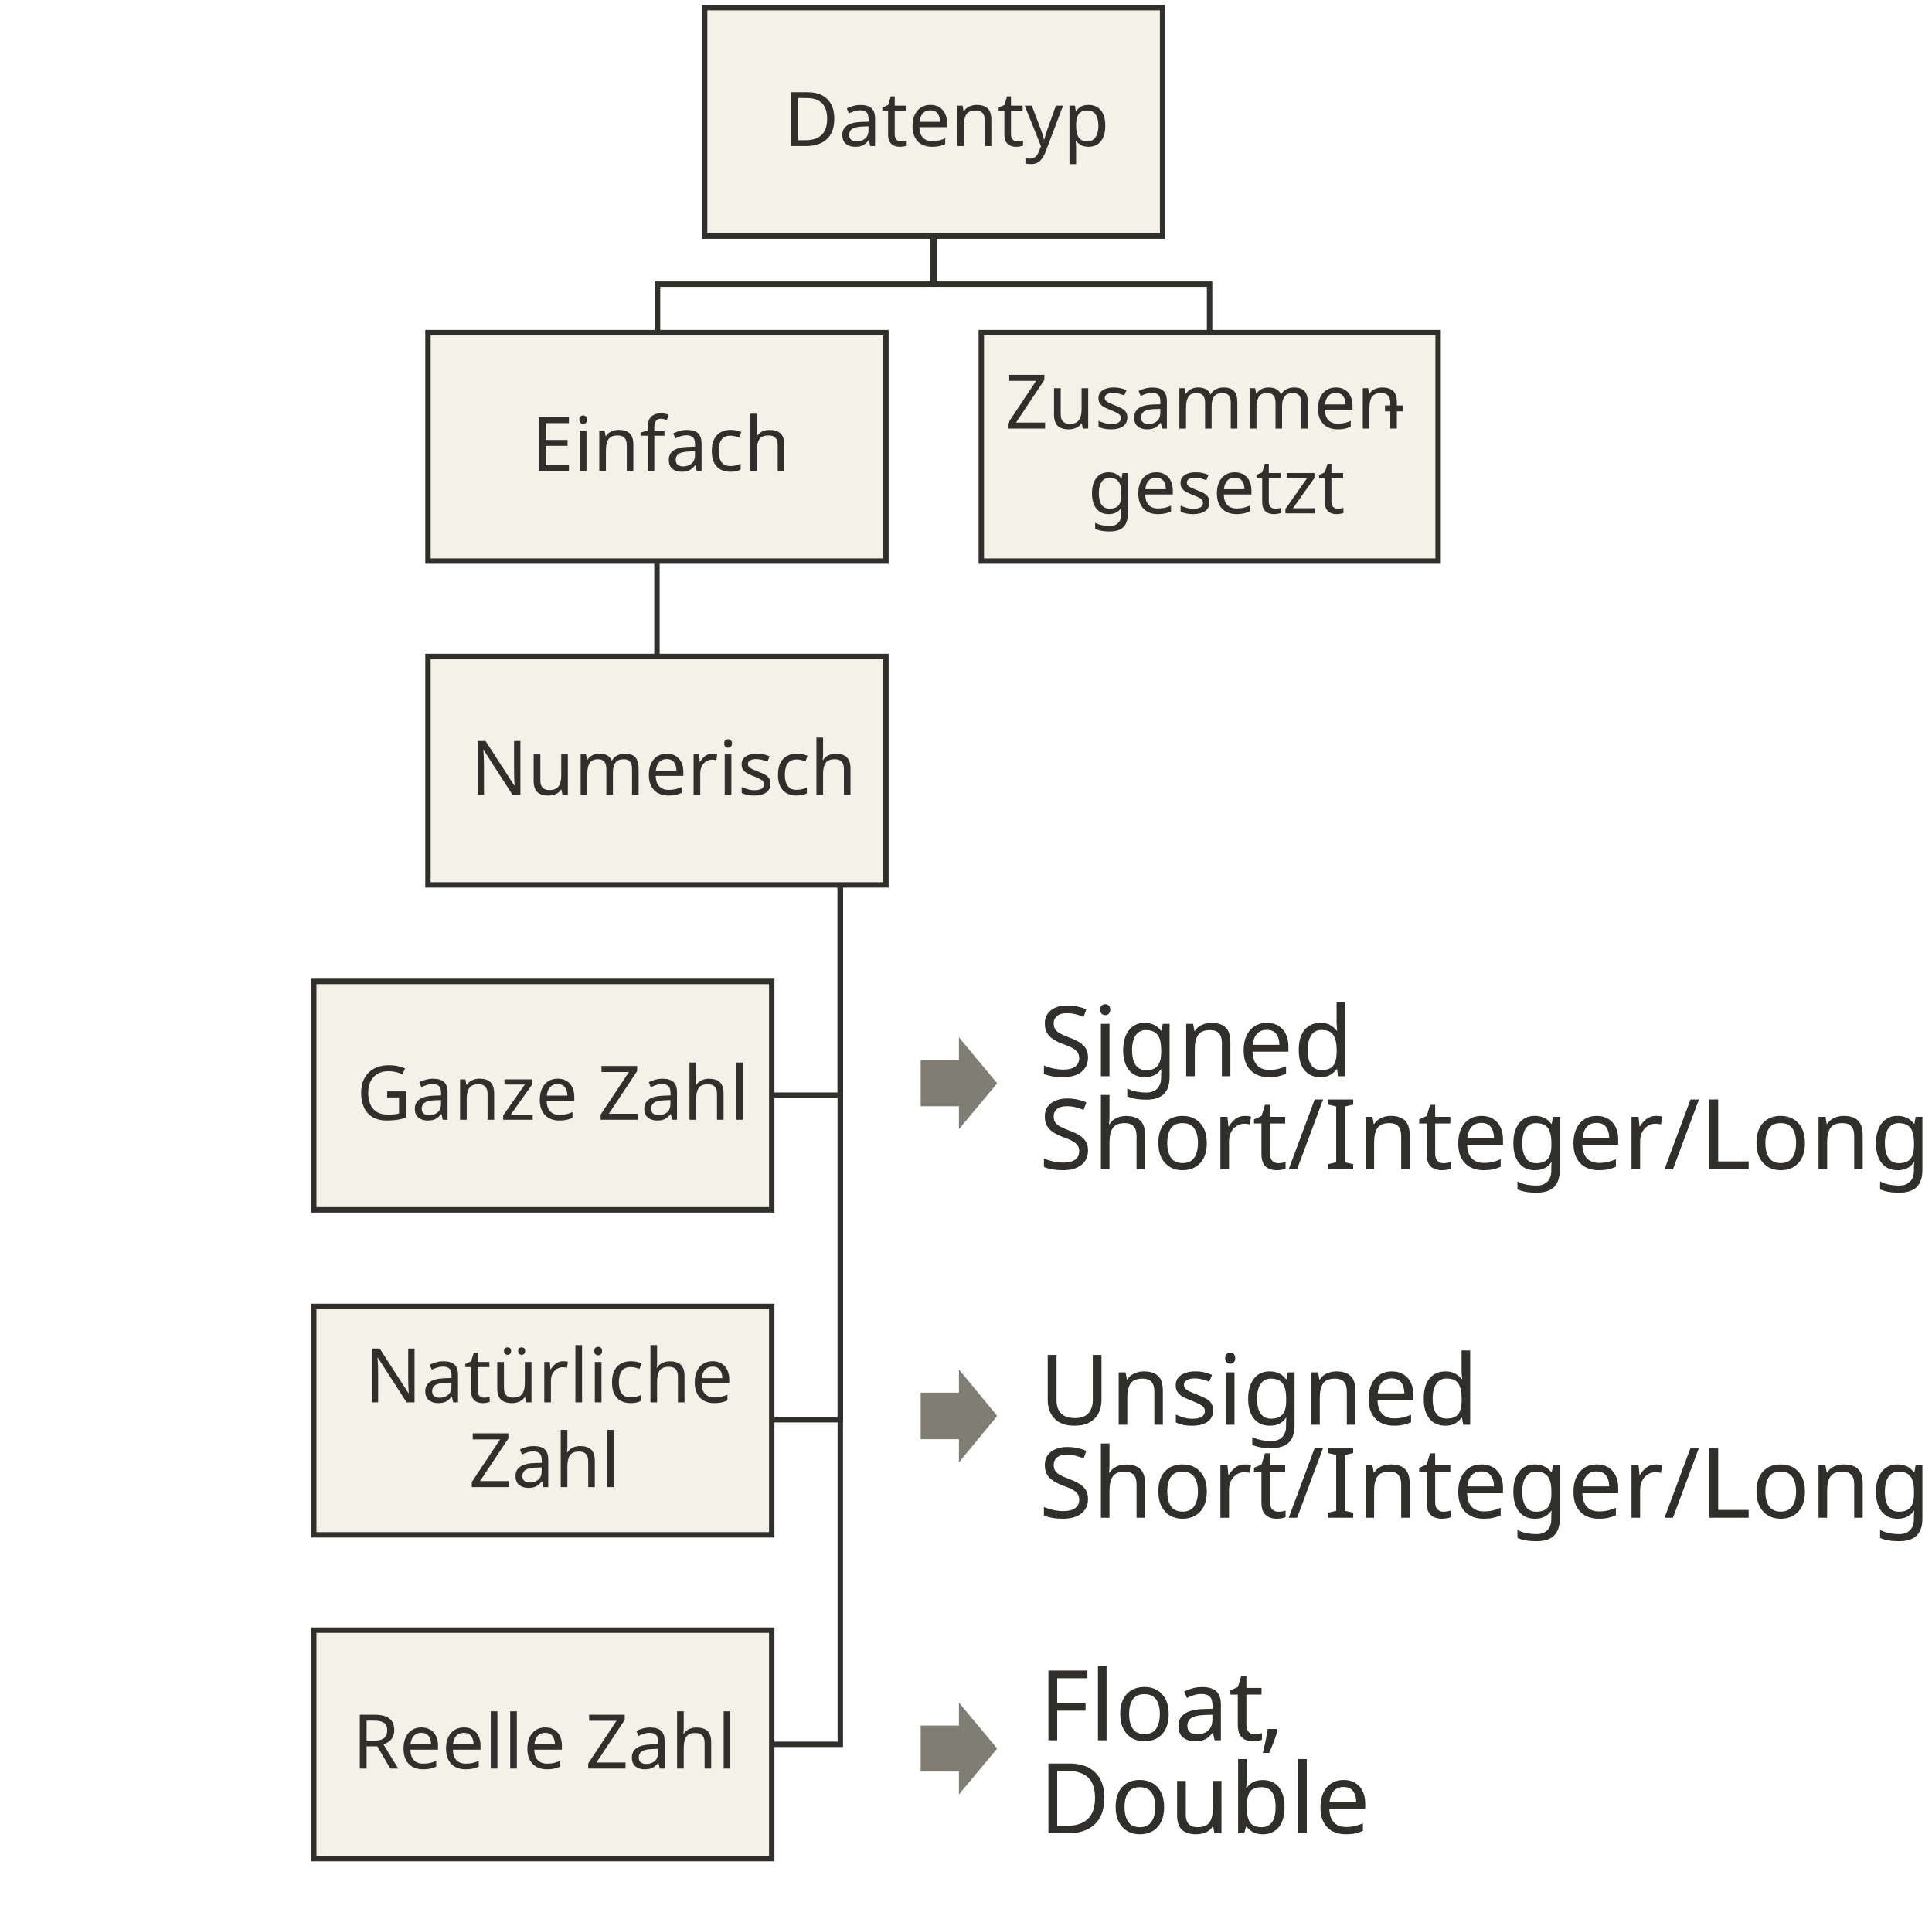
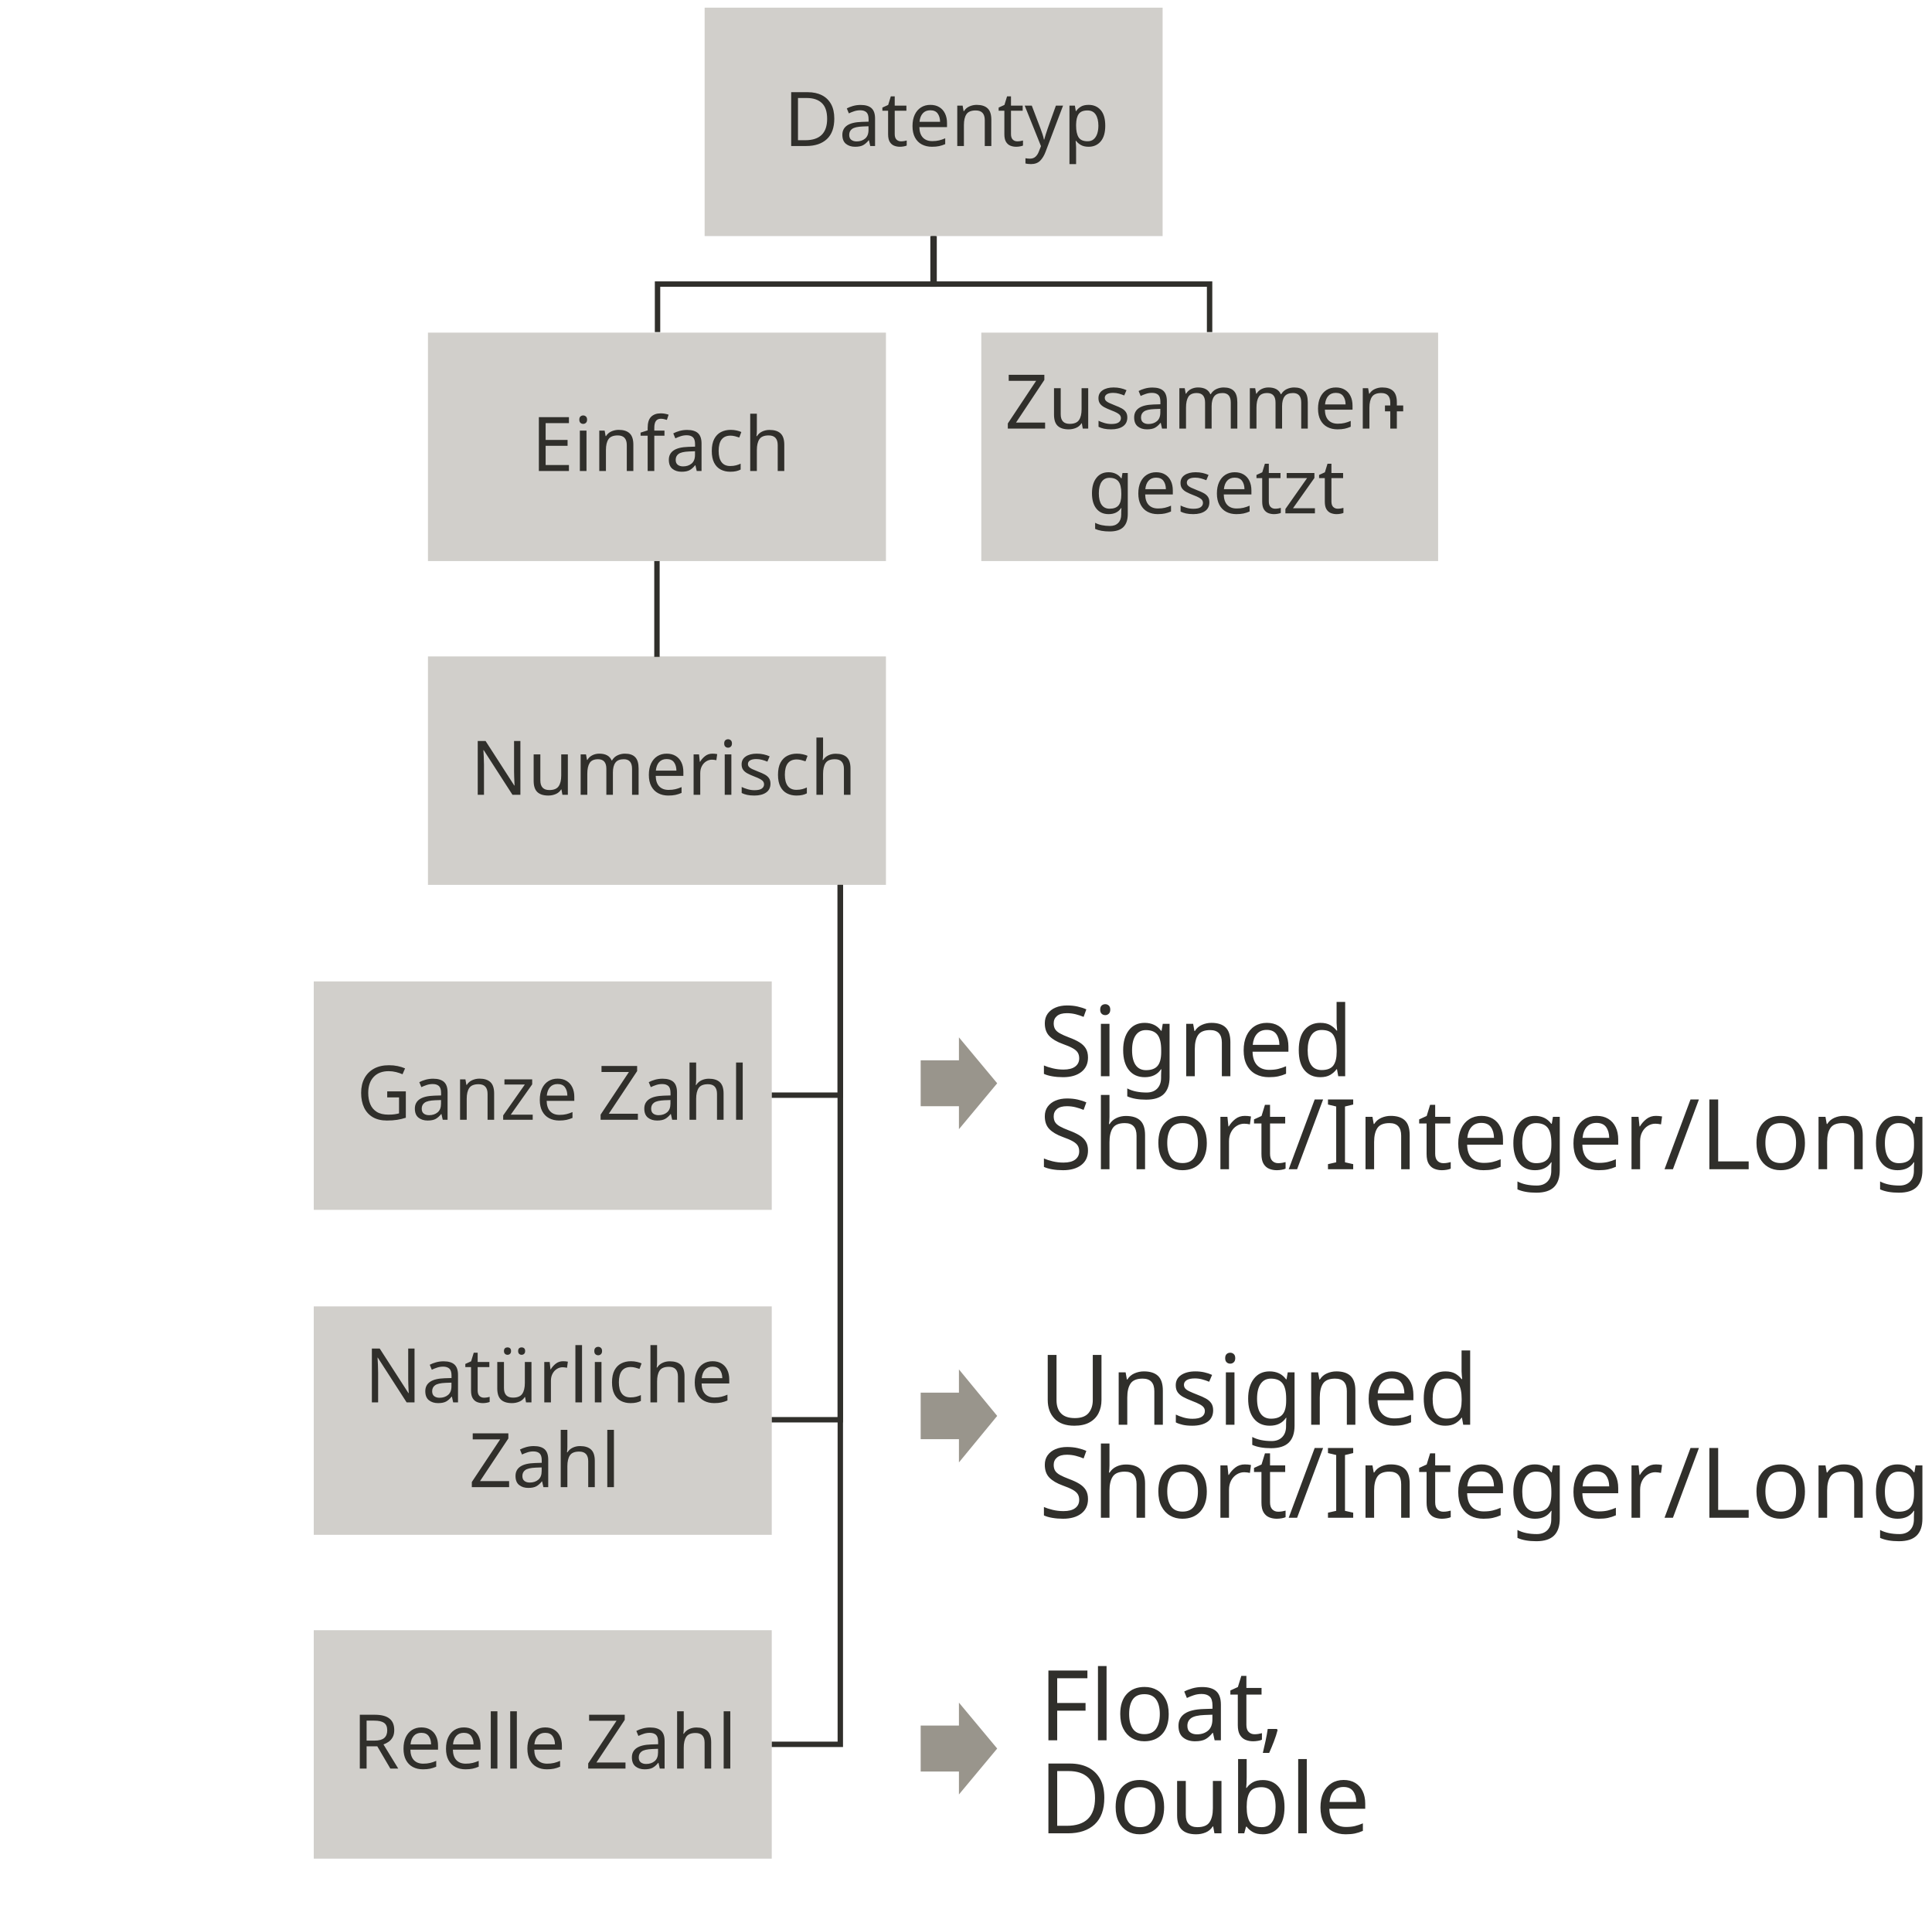
<svg xmlns="http://www.w3.org/2000/svg" width="1641" height="1627" xml:space="preserve" overflow="hidden">
  <g transform="translate(-1677 -151)">
    <g>
      <path d="M2469.5 351.5 2469.5 392.267 2704.4 392.267 2704.4 433.034" stroke="var(--ink, #302F2B)" stroke-width="4.583" stroke-linecap="butt" stroke-linejoin="miter" stroke-miterlimit="8" stroke-opacity="1" fill="none" fill-rule="evenodd" />
      <path d="M2390.74 902.5 2390.74 1632.42 2332.5 1632.42" stroke="var(--ink, #302F2B)" stroke-width="4.583" stroke-linecap="butt" stroke-linejoin="miter" stroke-miterlimit="8" stroke-opacity="1" fill="none" fill-rule="evenodd" />
      <path d="M2390.74 902.5 2390.74 1356.76 2332.5 1356.76" stroke="var(--ink, #302F2B)" stroke-width="4.583" stroke-linecap="butt" stroke-linejoin="miter" stroke-miterlimit="8" stroke-opacity="1" fill="none" fill-rule="evenodd" />
      <path d="M2390.74 902.5 2390.74 1081.1 2332.5 1081.1" stroke="var(--ink, #302F2B)" stroke-width="4.583" stroke-linecap="butt" stroke-linejoin="miter" stroke-miterlimit="8" stroke-opacity="1" fill="none" fill-rule="evenodd" />
      <path d="M2235 627.5 2235 709.034" stroke="var(--ink, #302F2B)" stroke-width="4.583" stroke-linecap="butt" stroke-linejoin="miter" stroke-miterlimit="8" stroke-opacity="1" fill="none" fill-rule="evenodd" />
      <path d="M2470.4 351.5 2470.4 392.267 2235.5 392.267 2235.5 433.034" stroke="var(--ink, #302F2B)" stroke-width="4.583" stroke-linecap="butt" stroke-linejoin="miter" stroke-miterlimit="8" stroke-opacity="1" fill="none" fill-rule="evenodd" />
-       <rect x="2275.5" y="157.5" width="389" height="194" stroke="var(--ink, #302F2B)" stroke-width="4.583" stroke-linecap="butt" stroke-linejoin="miter" stroke-miterlimit="8" stroke-opacity="1" fill="var(--bone, #F3F1E8)" fill-opacity="1" />
+       <rect x="2275.5" y="157.5" width="389" height="194" fill="#99958C" fill-opacity="0.45" />
      <text fill="var(--ink, #302F2B)" fill-opacity="1" font-family="DIN Pro Regular,DIN Pro Regular_MSFontService,sans-serif" font-style="normal" font-variant="normal" font-weight="400" font-stretch="normal" font-size="64" text-anchor="start" direction="ltr" writing-mode="lr-tb" unicode-bidi="normal" text-decoration="none" transform="matrix(1 0 0 1 2342.82 275)">Datentyp</text>
-       <rect x="2040.5" y="433.5" width="389" height="194" stroke="var(--ink, #302F2B)" stroke-width="4.583" stroke-linecap="butt" stroke-linejoin="miter" stroke-miterlimit="8" stroke-opacity="1" fill="var(--bone, #F3F1E8)" fill-opacity="1" />
+       <rect x="2040.5" y="433.5" width="389" height="194" fill="#99958C" fill-opacity="0.45" />
      <text fill="var(--ink, #302F2B)" fill-opacity="1" font-family="DIN Pro Regular,DIN Pro Regular_MSFontService,sans-serif" font-style="normal" font-variant="normal" font-weight="400" font-stretch="normal" font-size="64" text-anchor="start" direction="ltr" writing-mode="lr-tb" unicode-bidi="normal" text-decoration="none" transform="matrix(1 0 0 1 2128.49 551)">Einfach</text>
-       <rect x="2040.5" y="708.5" width="389" height="194" stroke="var(--ink, #302F2B)" stroke-width="4.583" stroke-linecap="butt" stroke-linejoin="miter" stroke-miterlimit="8" stroke-opacity="1" fill="var(--bone, #F3F1E8)" fill-opacity="1" />
+       <rect x="2040.5" y="708.5" width="389" height="194" fill="#99958C" fill-opacity="0.45" />
      <text fill="var(--ink, #302F2B)" fill-opacity="1" font-family="DIN Pro Regular,DIN Pro Regular_MSFontService,sans-serif" font-style="normal" font-variant="normal" font-weight="400" font-stretch="normal" font-size="64" text-anchor="start" direction="ltr" writing-mode="lr-tb" unicode-bidi="normal" text-decoration="none" transform="matrix(1 0 0 1 2076.57 826)">Numerisch</text>
-       <rect x="1943.5" y="984.5" width="389" height="194" stroke="var(--ink, #302F2B)" stroke-width="4.583" stroke-linecap="butt" stroke-linejoin="miter" stroke-miterlimit="8" stroke-opacity="1" fill="var(--bone, #F3F1E8)" fill-opacity="1" />
+       <rect x="1943.5" y="984.5" width="389" height="194" fill="#99958C" fill-opacity="0.45" />
      <text fill="var(--ink, #302F2B)" fill-opacity="1" font-family="DIN Pro Regular,DIN Pro Regular_MSFontService,sans-serif" font-style="normal" font-variant="normal" font-weight="400" font-stretch="normal" font-size="64" text-anchor="start" direction="ltr" writing-mode="lr-tb" unicode-bidi="normal" text-decoration="none" transform="matrix(1 0 0 1 1979.84 1102)">Ganze Zahl</text>
-       <rect x="1943.5" y="1260.5" width="389" height="194" stroke="var(--ink, #302F2B)" stroke-width="4.583" stroke-linecap="butt" stroke-linejoin="miter" stroke-miterlimit="8" stroke-opacity="1" fill="var(--bone, #F3F1E8)" fill-opacity="1" />
+       <rect x="1943.5" y="1260.5" width="389" height="194" fill="#99958C" fill-opacity="0.45" />
      <text fill="var(--ink, #302F2B)" fill-opacity="1" font-family="DIN Pro Regular,DIN Pro Regular_MSFontService,sans-serif" font-style="normal" font-variant="normal" font-weight="400" font-stretch="normal" font-size="64" text-anchor="start" direction="ltr" writing-mode="lr-tb" unicode-bidi="normal" text-decoration="none" transform="matrix(1 0 0 1 1986.66 1342)">Natürliche </text>
      <text fill="var(--ink, #302F2B)" fill-opacity="1" font-family="DIN Pro Regular,DIN Pro Regular_MSFontService,sans-serif" font-style="normal" font-variant="normal" font-weight="400" font-stretch="normal" font-size="64" text-anchor="start" direction="ltr" writing-mode="lr-tb" unicode-bidi="normal" text-decoration="none" transform="matrix(1 0 0 1 2075.32 1414)">Zahl</text>
-       <rect x="1943.5" y="1535.5" width="389" height="194" stroke="var(--ink, #302F2B)" stroke-width="4.583" stroke-linecap="butt" stroke-linejoin="miter" stroke-miterlimit="8" stroke-opacity="1" fill="var(--bone, #F3F1E8)" fill-opacity="1" />
+       <rect x="1943.5" y="1535.5" width="389" height="194" fill="#99958C" fill-opacity="0.45" />
      <text fill="var(--ink, #302F2B)" fill-opacity="1" font-family="DIN Pro Regular,DIN Pro Regular_MSFontService,sans-serif" font-style="normal" font-variant="normal" font-weight="400" font-stretch="normal" font-size="64" text-anchor="start" direction="ltr" writing-mode="lr-tb" unicode-bidi="normal" text-decoration="none" transform="matrix(1 0 0 1 1976.41 1653)">Reelle Zahl</text>
-       <rect x="2510.5" y="433.5" width="388" height="194" stroke="var(--ink, #302F2B)" stroke-width="4.583" stroke-linecap="butt" stroke-linejoin="miter" stroke-miterlimit="8" stroke-opacity="1" fill="var(--bone, #F3F1E8)" fill-opacity="1" />
+       <rect x="2510.5" y="433.5" width="388" height="194" fill="#99958C" fill-opacity="0.45" />
      <text fill="var(--ink, #302F2B)" fill-opacity="1" font-family="DIN Pro Regular,DIN Pro Regular_MSFontService,sans-serif" font-style="normal" font-variant="normal" font-weight="400" font-stretch="normal" font-size="64" text-anchor="start" direction="ltr" writing-mode="lr-tb" unicode-bidi="normal" text-decoration="none" transform="matrix(1 0 0 1 2530.58 515)">Zusammen</text>
      <text fill="var(--ink, #302F2B)" fill-opacity="1" font-family="DIN Pro Regular,DIN Pro Regular_MSFontService,sans-serif" font-style="normal" font-variant="normal" font-weight="400" font-stretch="normal" font-size="64" text-anchor="start" direction="ltr" writing-mode="lr-tb" unicode-bidi="normal" text-decoration="none" transform="matrix(1 0 0 1 2850.8 515)">-</text>
      <text fill="var(--ink, #302F2B)" fill-opacity="1" font-family="DIN Pro Regular,DIN Pro Regular_MSFontService,sans-serif" font-style="normal" font-variant="normal" font-weight="400" font-stretch="normal" font-size="64" text-anchor="start" direction="ltr" writing-mode="lr-tb" unicode-bidi="normal" text-decoration="none" transform="matrix(1 0 0 1 2600.98 587)">gesetzt</text>
      <text fill="var(--ink, #302F2B)" fill-opacity="1" font-family="DIN Pro Regular,DIN Pro Regular_MSFontService,sans-serif" font-style="normal" font-variant="normal" font-weight="400" font-stretch="normal" font-size="83" text-anchor="start" direction="ltr" writing-mode="lr-tb" unicode-bidi="normal" text-decoration="none" transform="matrix(1 0 0 1 2559.45 1065)">Signed</text>
      <text fill="var(--ink, #302F2B)" fill-opacity="1" font-family="DIN Pro Regular,DIN Pro Regular_MSFontService,sans-serif" font-style="normal" font-variant="normal" font-weight="400" font-stretch="normal" font-size="83" text-anchor="start" direction="ltr" writing-mode="lr-tb" unicode-bidi="normal" text-decoration="none" transform="matrix(1 0 0 1 2559.45 1144)">Short/Integer/Long</text>
      <text fill="var(--ink, #302F2B)" fill-opacity="1" font-family="DIN Pro Regular,DIN Pro Regular_MSFontService,sans-serif" font-style="normal" font-variant="normal" font-weight="400" font-stretch="normal" font-size="83" text-anchor="start" direction="ltr" writing-mode="lr-tb" unicode-bidi="normal" text-decoration="none" transform="matrix(1 0 0 1 2559.45 1629)">Float</text>
      <text fill="var(--ink, #302F2B)" fill-opacity="1" font-family="DIN Pro Regular,DIN Pro Regular_MSFontService,sans-serif" font-style="normal" font-variant="normal" font-weight="400" font-stretch="normal" font-size="83" text-anchor="start" direction="ltr" writing-mode="lr-tb" unicode-bidi="normal" text-decoration="none" transform="matrix(1 0 0 1 2746.22 1629)">, </text>
      <text fill="var(--ink, #302F2B)" fill-opacity="1" font-family="DIN Pro Regular,DIN Pro Regular_MSFontService,sans-serif" font-style="normal" font-variant="normal" font-weight="400" font-stretch="normal" font-size="83" text-anchor="start" direction="ltr" writing-mode="lr-tb" unicode-bidi="normal" text-decoration="none" transform="matrix(1 0 0 1 2559.45 1708)">Double</text>
      <text fill="var(--ink, #302F2B)" fill-opacity="1" font-family="DIN Pro Regular,DIN Pro Regular_MSFontService,sans-serif" font-style="normal" font-variant="normal" font-weight="400" font-stretch="normal" font-size="83" text-anchor="start" direction="ltr" writing-mode="lr-tb" unicode-bidi="normal" text-decoration="none" transform="matrix(1 0 0 1 2559.45 1361)">Unsigned</text>
      <text fill="var(--ink, #302F2B)" fill-opacity="1" font-family="DIN Pro Regular,DIN Pro Regular_MSFontService,sans-serif" font-style="normal" font-variant="normal" font-weight="400" font-stretch="normal" font-size="83" text-anchor="start" direction="ltr" writing-mode="lr-tb" unicode-bidi="normal" text-decoration="none" transform="matrix(1 0 0 1 2559.45 1440)">Short/Integer/Long</text>
-       <path d="M2459 1051.5 2491.5 1051.5 2491.5 1032 2524 1071 2491.5 1110 2491.5 1090.5 2459 1090.5Z" fill="var(--concrete, #807D73)" fill-rule="evenodd" fill-opacity="1" />
-       <path d="M2459 1333.75 2491.5 1333.75 2491.5 1314 2524 1353.5 2491.5 1393 2491.5 1373.25 2459 1373.25Z" fill="var(--concrete, #807D73)" fill-rule="evenodd" fill-opacity="1" />
-       <path d="M2459 1616.5 2491.5 1616.5 2491.5 1597 2524 1636 2491.5 1675 2491.5 1655.5 2459 1655.5Z" fill="var(--concrete, #807D73)" fill-rule="evenodd" fill-opacity="1" />
+       <path d="M2459 1051.5 2491.5 1051.5 2491.5 1032 2524 1071 2491.5 1110 2491.5 1090.5 2459 1090.5Z" fill-rule="evenodd" fill="#99958C" />
+       <path d="M2459 1333.75 2491.5 1333.75 2491.5 1314 2524 1353.5 2491.5 1393 2491.5 1373.25 2459 1373.25Z" fill-rule="evenodd" fill="#99958C" />
+       <path d="M2459 1616.5 2491.5 1616.5 2491.5 1597 2524 1636 2491.5 1675 2491.5 1655.5 2459 1655.5Z" fill-rule="evenodd" fill="#99958C" />
    </g>
  </g>
</svg>
